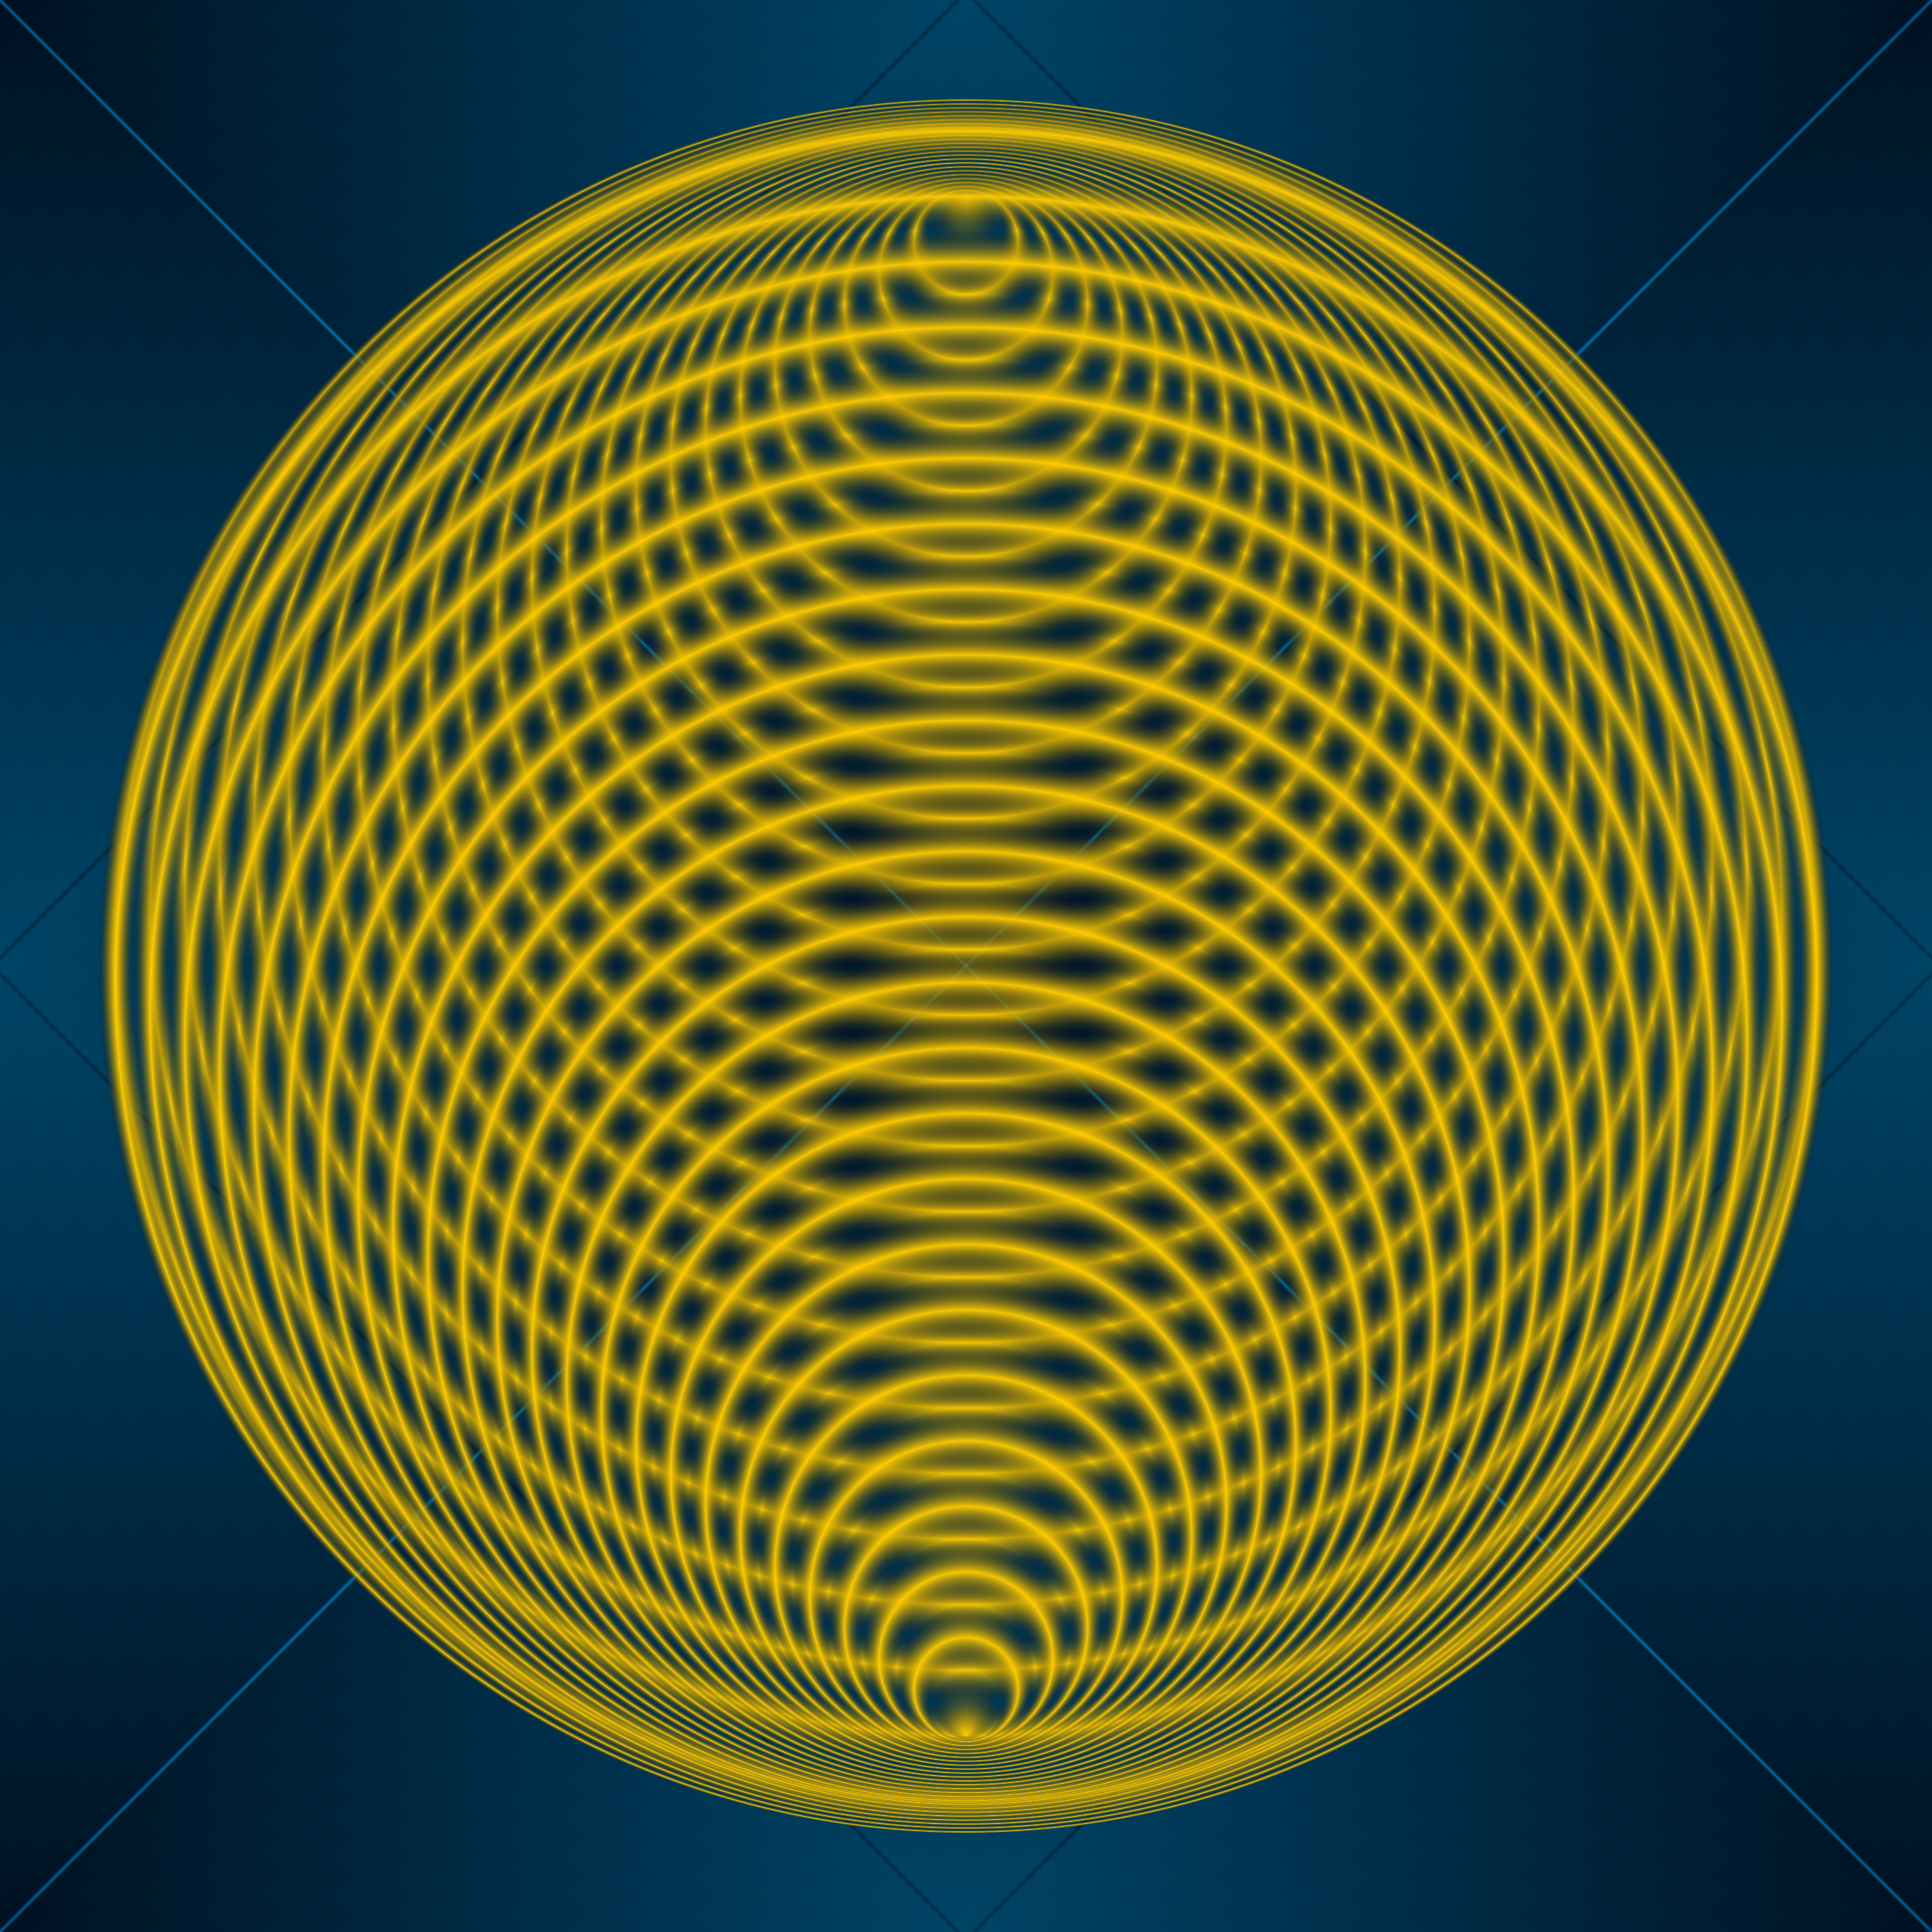
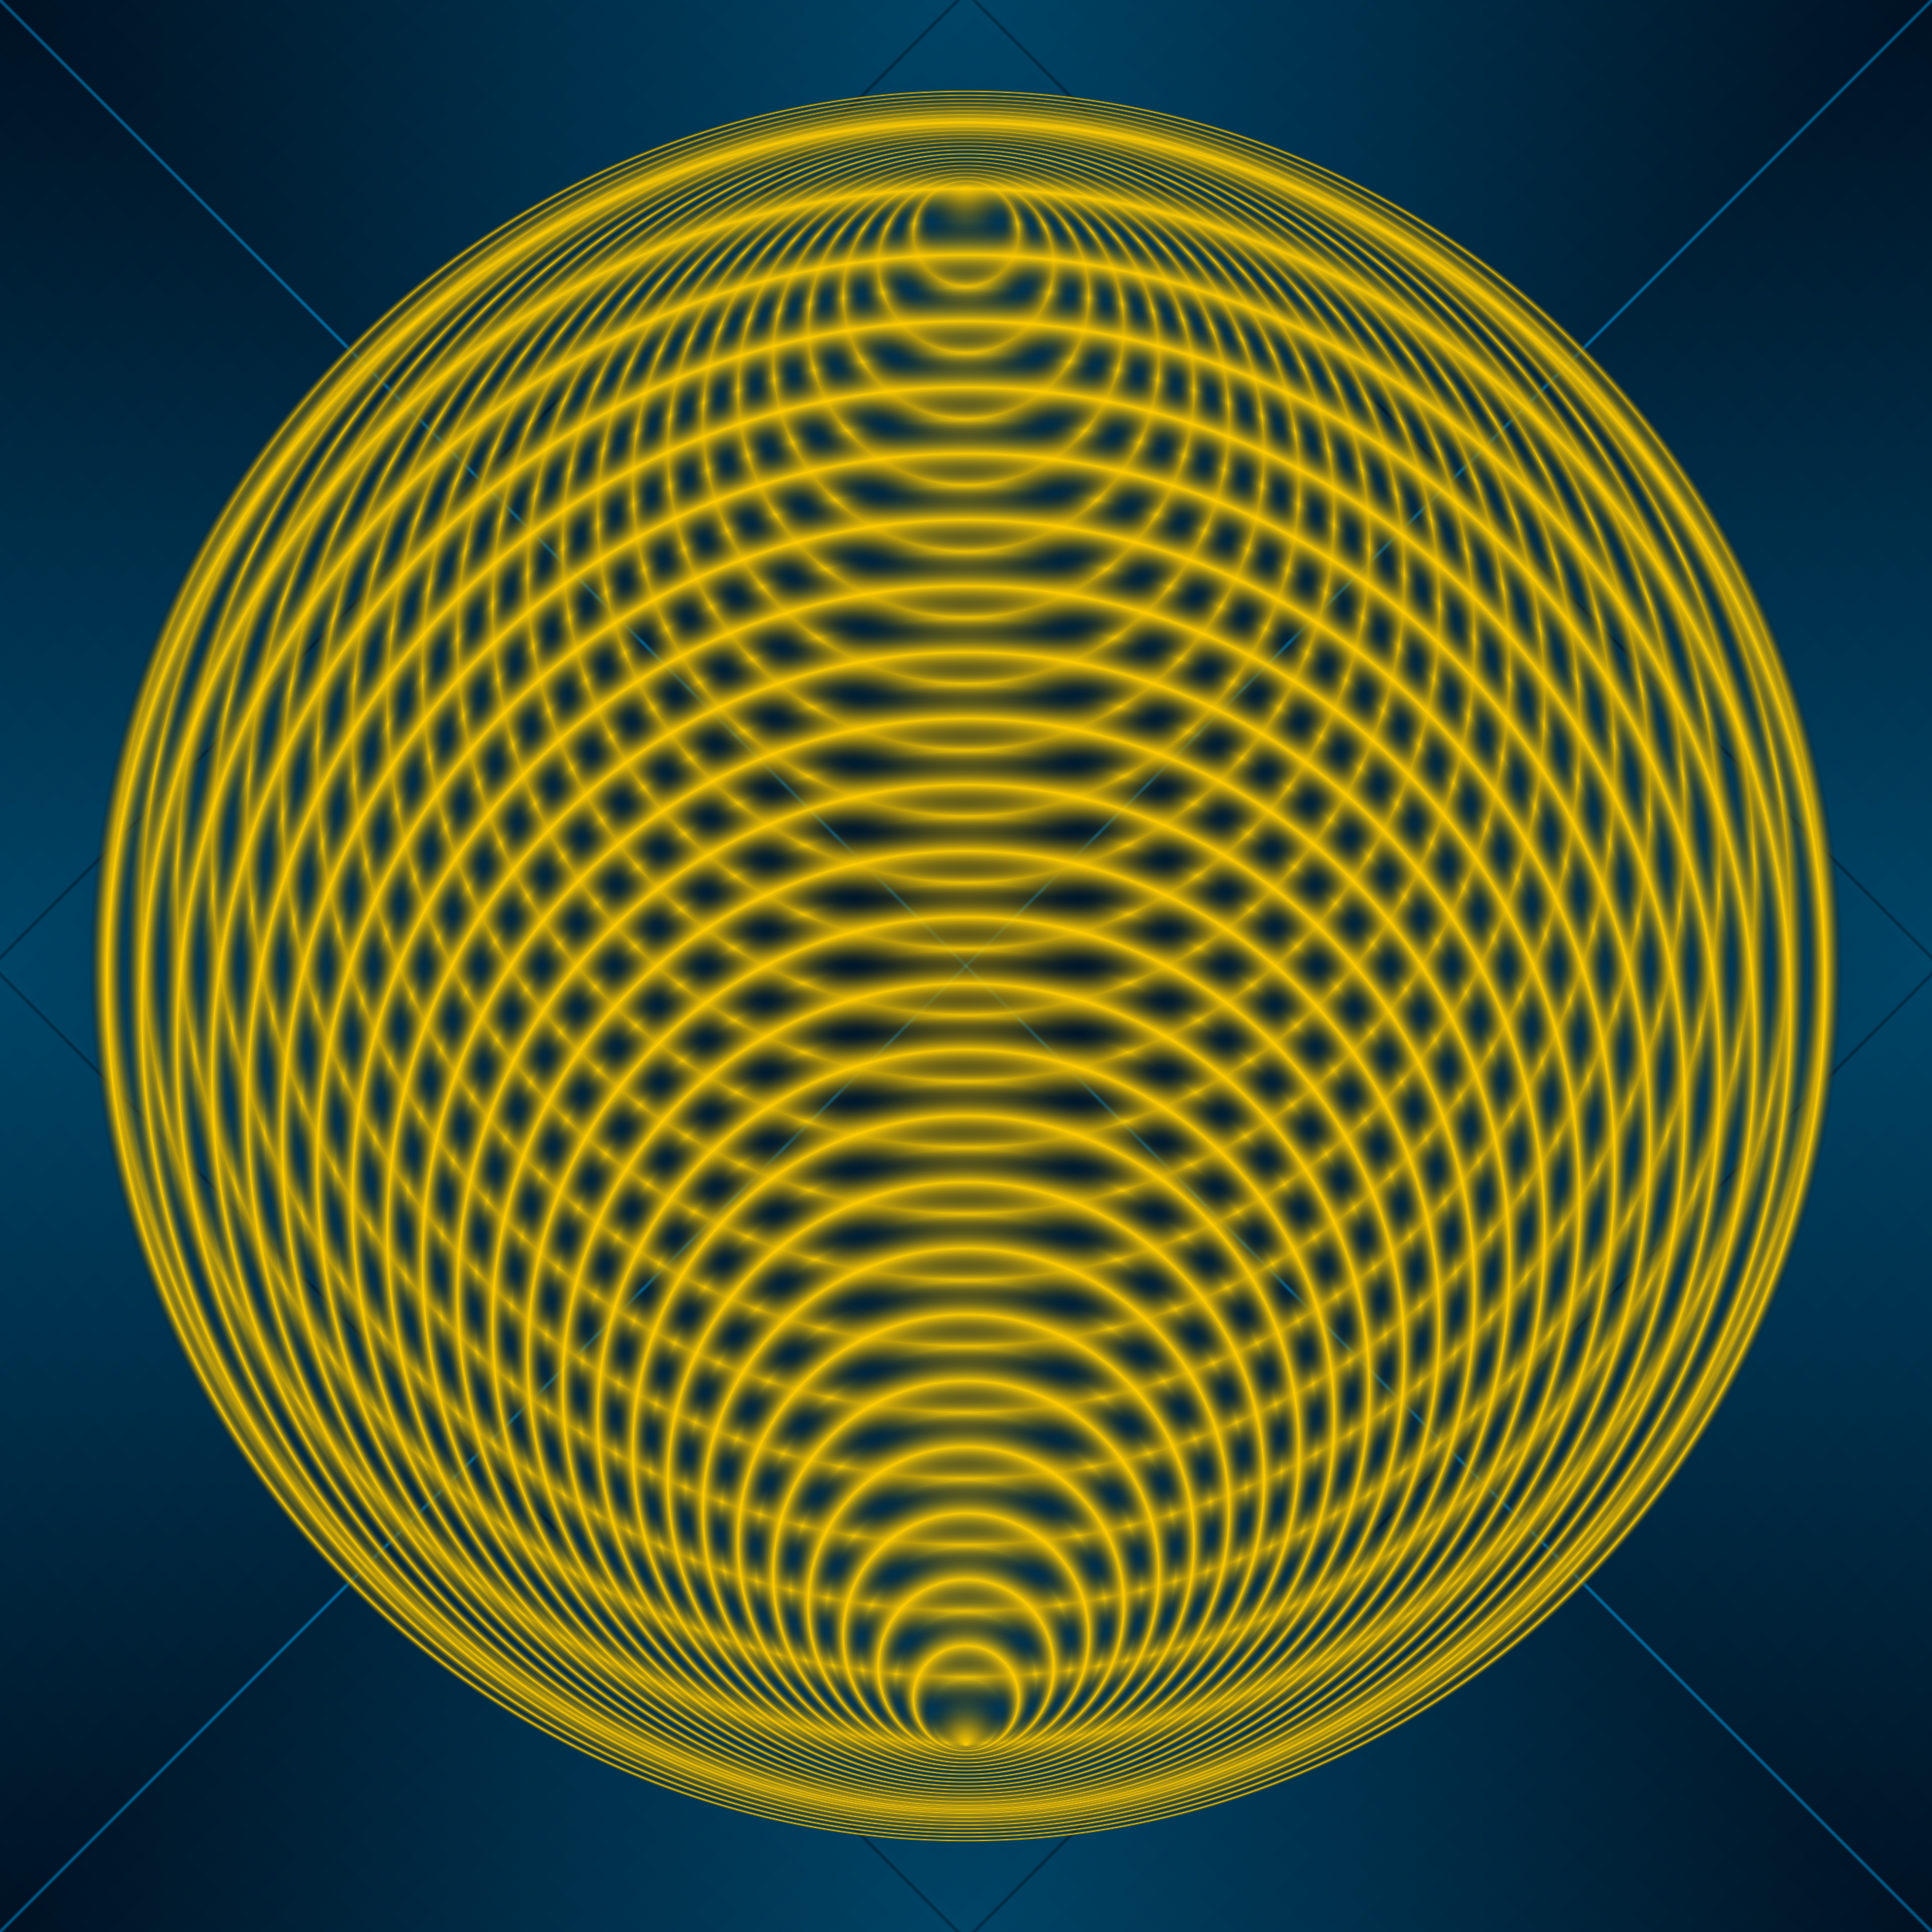
- <svg xmlns="http://www.w3.org/2000/svg" xmlns:xlink="http://www.w3.org/1999/xlink" width="512" height="512" viewBox="0 0 512 512" version="1.1">
-   <defs id="defs2068">
-     <linearGradient id="linearGradient1" y2="1" x2="1" y1="0" x1="0">
+ <svg xmlns="http://www.w3.org/2000/svg" width="100%" height="100%" viewBox="0 0 1000 1000" preserveAspectRatio="xMidYMid meet">
+   <defs>
+     <linearGradient id="l1" y2="1" x2="1" y1="0" x1="0">
      <stop offset="0.000" style="stop-color:#001122;stop-opacity:1" />
      <stop offset="0.249" style="stop-color:#004466;stop-opacity:1" />
      <stop offset="0.250" style="stop-color:#001122;stop-opacity:1" />
      <stop offset="0.251" style="stop-color:#004466;stop-opacity:1" />
      <stop offset="0.499" style="stop-color:#001122;stop-opacity:1" />
      <stop offset="0.500" style="stop-color:#00aaff;stop-opacity:1" />
      <stop offset="0.501" style="stop-color:#001122;stop-opacity:1" />
      <stop offset="0.749" style="stop-color:#004466;stop-opacity:1" />
      <stop offset="0.750" style="stop-color:#001122;stop-opacity:1" />
      <stop offset="0.751" style="stop-color:#004466;stop-opacity:1" />
      <stop offset="1.000" style="stop-color:#001122;stop-opacity:1" />
    </linearGradient>
-     <linearGradient id="linearGradient7">
-       <stop offset="0.00" style="stop-color:#001122;stop-opacity:0" id="stop1958" />
-       <stop offset="0.00" style="stop-color:#FFCC00;stop-opacity:1" id="stop1960" />
-       <stop offset="0.02" style="stop-color:#001122;stop-opacity:0" id="stop1962" />
-       <stop offset="0.03" style="stop-color:#FFCC00;stop-opacity:1" id="stop1964" />
-       <stop offset="0.04" style="stop-color:#001122;stop-opacity:0" id="stop1966" />
-       <stop offset="0.05" style="stop-color:#FFCC00;stop-opacity:1" id="stop1968" />
-       <stop offset="0.06" style="stop-color:#001122;stop-opacity:0" id="stop1970" />
-       <stop offset="0.07" style="stop-color:#FFCC00;stop-opacity:1" id="stop1972" />
-       <stop offset="0.08" style="stop-color:#001122;stop-opacity:0" id="stop1974" />
-       <stop offset="0.09" style="stop-color:#FFCC00;stop-opacity:1" id="stop1976" />
-       <stop offset="0.10" style="stop-color:#001122;stop-opacity:0" id="stop1978" />
-       <stop offset="0.11" style="stop-color:#FFCC00;stop-opacity:1" id="stop1980" />
-       <stop offset="0.12" style="stop-color:#001122;stop-opacity:0" id="stop1982" />
-       <stop offset="0.13" style="stop-color:#FFCC00;stop-opacity:1" id="stop1984" />
-       <stop offset="0.14" style="stop-color:#001122;stop-opacity:0" id="stop1986" />
-       <stop offset="0.15" style="stop-color:#FFCC00;stop-opacity:1" id="stop1988" />
-       <stop offset="0.16" style="stop-color:#001122;stop-opacity:0" id="stop1990" />
-       <stop offset="0.17" style="stop-color:#FFCC00;stop-opacity:1" id="stop1992" />
-       <stop offset="0.18" style="stop-color:#001122;stop-opacity:0" id="stop1994" />
-       <stop offset="0.19" style="stop-color:#FFCC00;stop-opacity:1" id="stop1996" />
-       <stop offset="0.20" style="stop-color:#001122;stop-opacity:0" id="stop1998" />
-       <stop offset="0.21" style="stop-color:#FFCC00;stop-opacity:1" id="stop2000" />
-       <stop offset="0.22" style="stop-color:#001122;stop-opacity:0" id="stop2002" />
-       <stop offset="0.23" style="stop-color:#FFCC00;stop-opacity:1" id="stop2004" />
-       <stop offset="0.24" style="stop-color:#001122;stop-opacity:0" id="stop2006" />
-       <stop offset="0.25" style="stop-color:#FFCC00;stop-opacity:1" id="stop2008" />
-       <stop offset="0.26" style="stop-color:#001122;stop-opacity:0" id="stop2010" />
-       <stop offset="0.27" style="stop-color:#FFCC00;stop-opacity:1" id="stop2012" />
-       <stop offset="0.28" style="stop-color:#001122;stop-opacity:0" id="stop2014" />
-       <stop offset="0.29" style="stop-color:#FFCC00;stop-opacity:1" id="stop2016" />
-       <stop offset="0.30" style="stop-color:#001122;stop-opacity:0" id="stop2018" />
-       <stop offset="0.31" style="stop-color:#FFCC00;stop-opacity:1" id="stop2020" />
-       <stop offset="0.32" style="stop-color:#001122;stop-opacity:0" id="stop2022" />
-       <stop offset="0.33" style="stop-color:#FFCC00;stop-opacity:1" id="stop2024" />
-       <stop offset="0.34" style="stop-color:#001122;stop-opacity:0" id="stop2026" />
-       <stop offset="0.35" style="stop-color:#FFCC00;stop-opacity:1" id="stop2028" />
-       <stop offset="0.36" style="stop-color:#001122;stop-opacity:0" id="stop2030" />
-       <stop offset="0.37" style="stop-color:#FFCC00;stop-opacity:1" id="stop2032" />
-       <stop offset="0.38" style="stop-color:#001122;stop-opacity:0" id="stop2034" />
-       <stop offset="0.39" style="stop-color:#FFCC00;stop-opacity:1" id="stop2036" />
-       <stop offset="0.40" style="stop-color:#001122;stop-opacity:0" id="stop2038" />
-       <stop offset="0.41" style="stop-color:#FFCC00;stop-opacity:1" id="stop2040" />
-       <stop offset="0.42" style="stop-color:#001122;stop-opacity:0" id="stop2042" />
-       <stop offset="0.43" style="stop-color:#FFCC00;stop-opacity:1" id="stop2044" />
-       <stop offset="0.44" style="stop-color:#001122;stop-opacity:0" id="stop2046" />
-       <stop offset="0.45" style="stop-color:#FFCC00;stop-opacity:1" id="stop2048" />
-       <stop offset="0.46" style="stop-color:#001122;stop-opacity:0" id="stop2050" />
-       <stop offset="0.47" style="stop-color:#FFCC00;stop-opacity:1" id="stop2052" />
-       <stop offset="0.48" style="stop-color:#001122;stop-opacity:0" id="stop2054" />
-       <stop offset="0.49" style="stop-color:#FFCC00;stop-opacity:1" id="stop2056" />
-       <stop offset="0.50" style="stop-color:#001122;stop-opacity:0" id="stop2058" />
-       <stop offset="1.00" style="stop-color:#001122;stop-opacity:0" id="stop2060" />
+     <linearGradient id="l2">
+       <stop offset="0.00" style="stop-color:#001122;stop-opacity:0" />
+       <stop offset="0.00" style="stop-color:#FFCC00;stop-opacity:1" />
+       <stop offset="0.02" style="stop-color:#001122;stop-opacity:0" />
+       <stop offset="0.03" style="stop-color:#FFCC00;stop-opacity:1" />
+       <stop offset="0.04" style="stop-color:#001122;stop-opacity:0" />
+       <stop offset="0.05" style="stop-color:#FFCC00;stop-opacity:1" />
+       <stop offset="0.06" style="stop-color:#001122;stop-opacity:0" />
+       <stop offset="0.07" style="stop-color:#FFCC00;stop-opacity:1" />
+       <stop offset="0.08" style="stop-color:#001122;stop-opacity:0" />
+       <stop offset="0.09" style="stop-color:#FFCC00;stop-opacity:1" />
+       <stop offset="0.10" style="stop-color:#001122;stop-opacity:0" />
+       <stop offset="0.11" style="stop-color:#FFCC00;stop-opacity:1" />
+       <stop offset="0.12" style="stop-color:#001122;stop-opacity:0" />
+       <stop offset="0.13" style="stop-color:#FFCC00;stop-opacity:1" />
+       <stop offset="0.14" style="stop-color:#001122;stop-opacity:0" />
+       <stop offset="0.15" style="stop-color:#FFCC00;stop-opacity:1" />
+       <stop offset="0.16" style="stop-color:#001122;stop-opacity:0" />
+       <stop offset="0.17" style="stop-color:#FFCC00;stop-opacity:1" />
+       <stop offset="0.18" style="stop-color:#001122;stop-opacity:0" />
+       <stop offset="0.19" style="stop-color:#FFCC00;stop-opacity:1" />
+       <stop offset="0.20" style="stop-color:#001122;stop-opacity:0" />
+       <stop offset="0.21" style="stop-color:#FFCC00;stop-opacity:1" />
+       <stop offset="0.22" style="stop-color:#001122;stop-opacity:0" />
+       <stop offset="0.23" style="stop-color:#FFCC00;stop-opacity:1" />
+       <stop offset="0.24" style="stop-color:#001122;stop-opacity:0" />
+       <stop offset="0.25" style="stop-color:#FFCC00;stop-opacity:1" />
+       <stop offset="0.26" style="stop-color:#001122;stop-opacity:0" />
+       <stop offset="0.27" style="stop-color:#FFCC00;stop-opacity:1" />
+       <stop offset="0.28" style="stop-color:#001122;stop-opacity:0" />
+       <stop offset="0.29" style="stop-color:#FFCC00;stop-opacity:1" />
+       <stop offset="0.30" style="stop-color:#001122;stop-opacity:0" />
+       <stop offset="0.31" style="stop-color:#FFCC00;stop-opacity:1" />
+       <stop offset="0.32" style="stop-color:#001122;stop-opacity:0" />
+       <stop offset="0.33" style="stop-color:#FFCC00;stop-opacity:1" />
+       <stop offset="0.34" style="stop-color:#001122;stop-opacity:0" />
+       <stop offset="0.35" style="stop-color:#FFCC00;stop-opacity:1" />
+       <stop offset="0.36" style="stop-color:#001122;stop-opacity:0" />
+       <stop offset="0.37" style="stop-color:#FFCC00;stop-opacity:1" />
+       <stop offset="0.38" style="stop-color:#001122;stop-opacity:0" />
+       <stop offset="0.39" style="stop-color:#FFCC00;stop-opacity:1" />
+       <stop offset="0.40" style="stop-color:#001122;stop-opacity:0" />
+       <stop offset="0.41" style="stop-color:#FFCC00;stop-opacity:1" />
+       <stop offset="0.42" style="stop-color:#001122;stop-opacity:0" />
+       <stop offset="0.43" style="stop-color:#FFCC00;stop-opacity:1" />
+       <stop offset="0.44" style="stop-color:#001122;stop-opacity:0" />
+       <stop offset="0.45" style="stop-color:#FFCC00;stop-opacity:1" />
+       <stop offset="0.46" style="stop-color:#001122;stop-opacity:0" />
+       <stop offset="0.47" style="stop-color:#FFCC00;stop-opacity:1" />
+       <stop offset="0.48" style="stop-color:#001122;stop-opacity:0" />
+       <stop offset="0.49" style="stop-color:#FFCC00;stop-opacity:1" />
+       <stop offset="0.50" style="stop-color:#001122;stop-opacity:0" />
+       <stop offset="1.00" style="stop-color:#001122;stop-opacity:0" />
    </linearGradient>
-     <radialGradient xlink:href="#linearGradient7" id="radialGradient1" cx="256" cy="460" fx="256" fy="52" r="460" gradientUnits="userSpaceOnUse" />
-     <radialGradient xlink:href="#linearGradient7" id="radialGradient2" cx="256" cy="52" fx="256" fy="460" r="460" gradientUnits="userSpaceOnUse" />
+     <radialGradient href="#l2" id="r1" cx="0.5" cy="0.9" fx="0.5" fy="0.1" r="0.9" gradientUnits="objectBoundingBox" />
+     <radialGradient href="#l2" id="r2" cx="0.5" cy="0.1" fx="0.5" fy="0.9" r="0.9" gradientUnits="objectBoundingBox" />
  </defs>
-   <rect y="0" x="0" height="512" width="512" style="fill:url(#linearGradient1);stroke:none" transform="rotate(90, 256, 256)" />
-   <rect y="0" x="0" height="512" width="512" style="fill:url(#linearGradient1);stroke:none;opacity:0.5" transform="rotate(0)" />
-   <rect y="0" x="0" height="512" width="512" style="fill:url(#radialGradient1);stroke:none;opacity:0.96" transform="rotate(0)" />
-   <rect y="0" x="0" height="512" width="512" style="fill:url(#radialGradient2);stroke:none;opacity:0.96" transform="rotate(0)" />
+   <rect x="0" y="0" width="1000" height="1000" style="fill:url(#l1);stroke:none" transform="rotate(90 500 500)" />
+   <rect x="0" y="0" width="1000" height="1000" style="fill:url(#l1);stroke:none;opacity:0.5" />
+   <rect x="0" y="0" width="1000" height="1000" style="fill:url(#r1);stroke:none;opacity:0.96" />
+   <rect x="0" y="0" width="1000" height="1000" style="fill:url(#r2);stroke:none;opacity:0.96" />
</svg>
